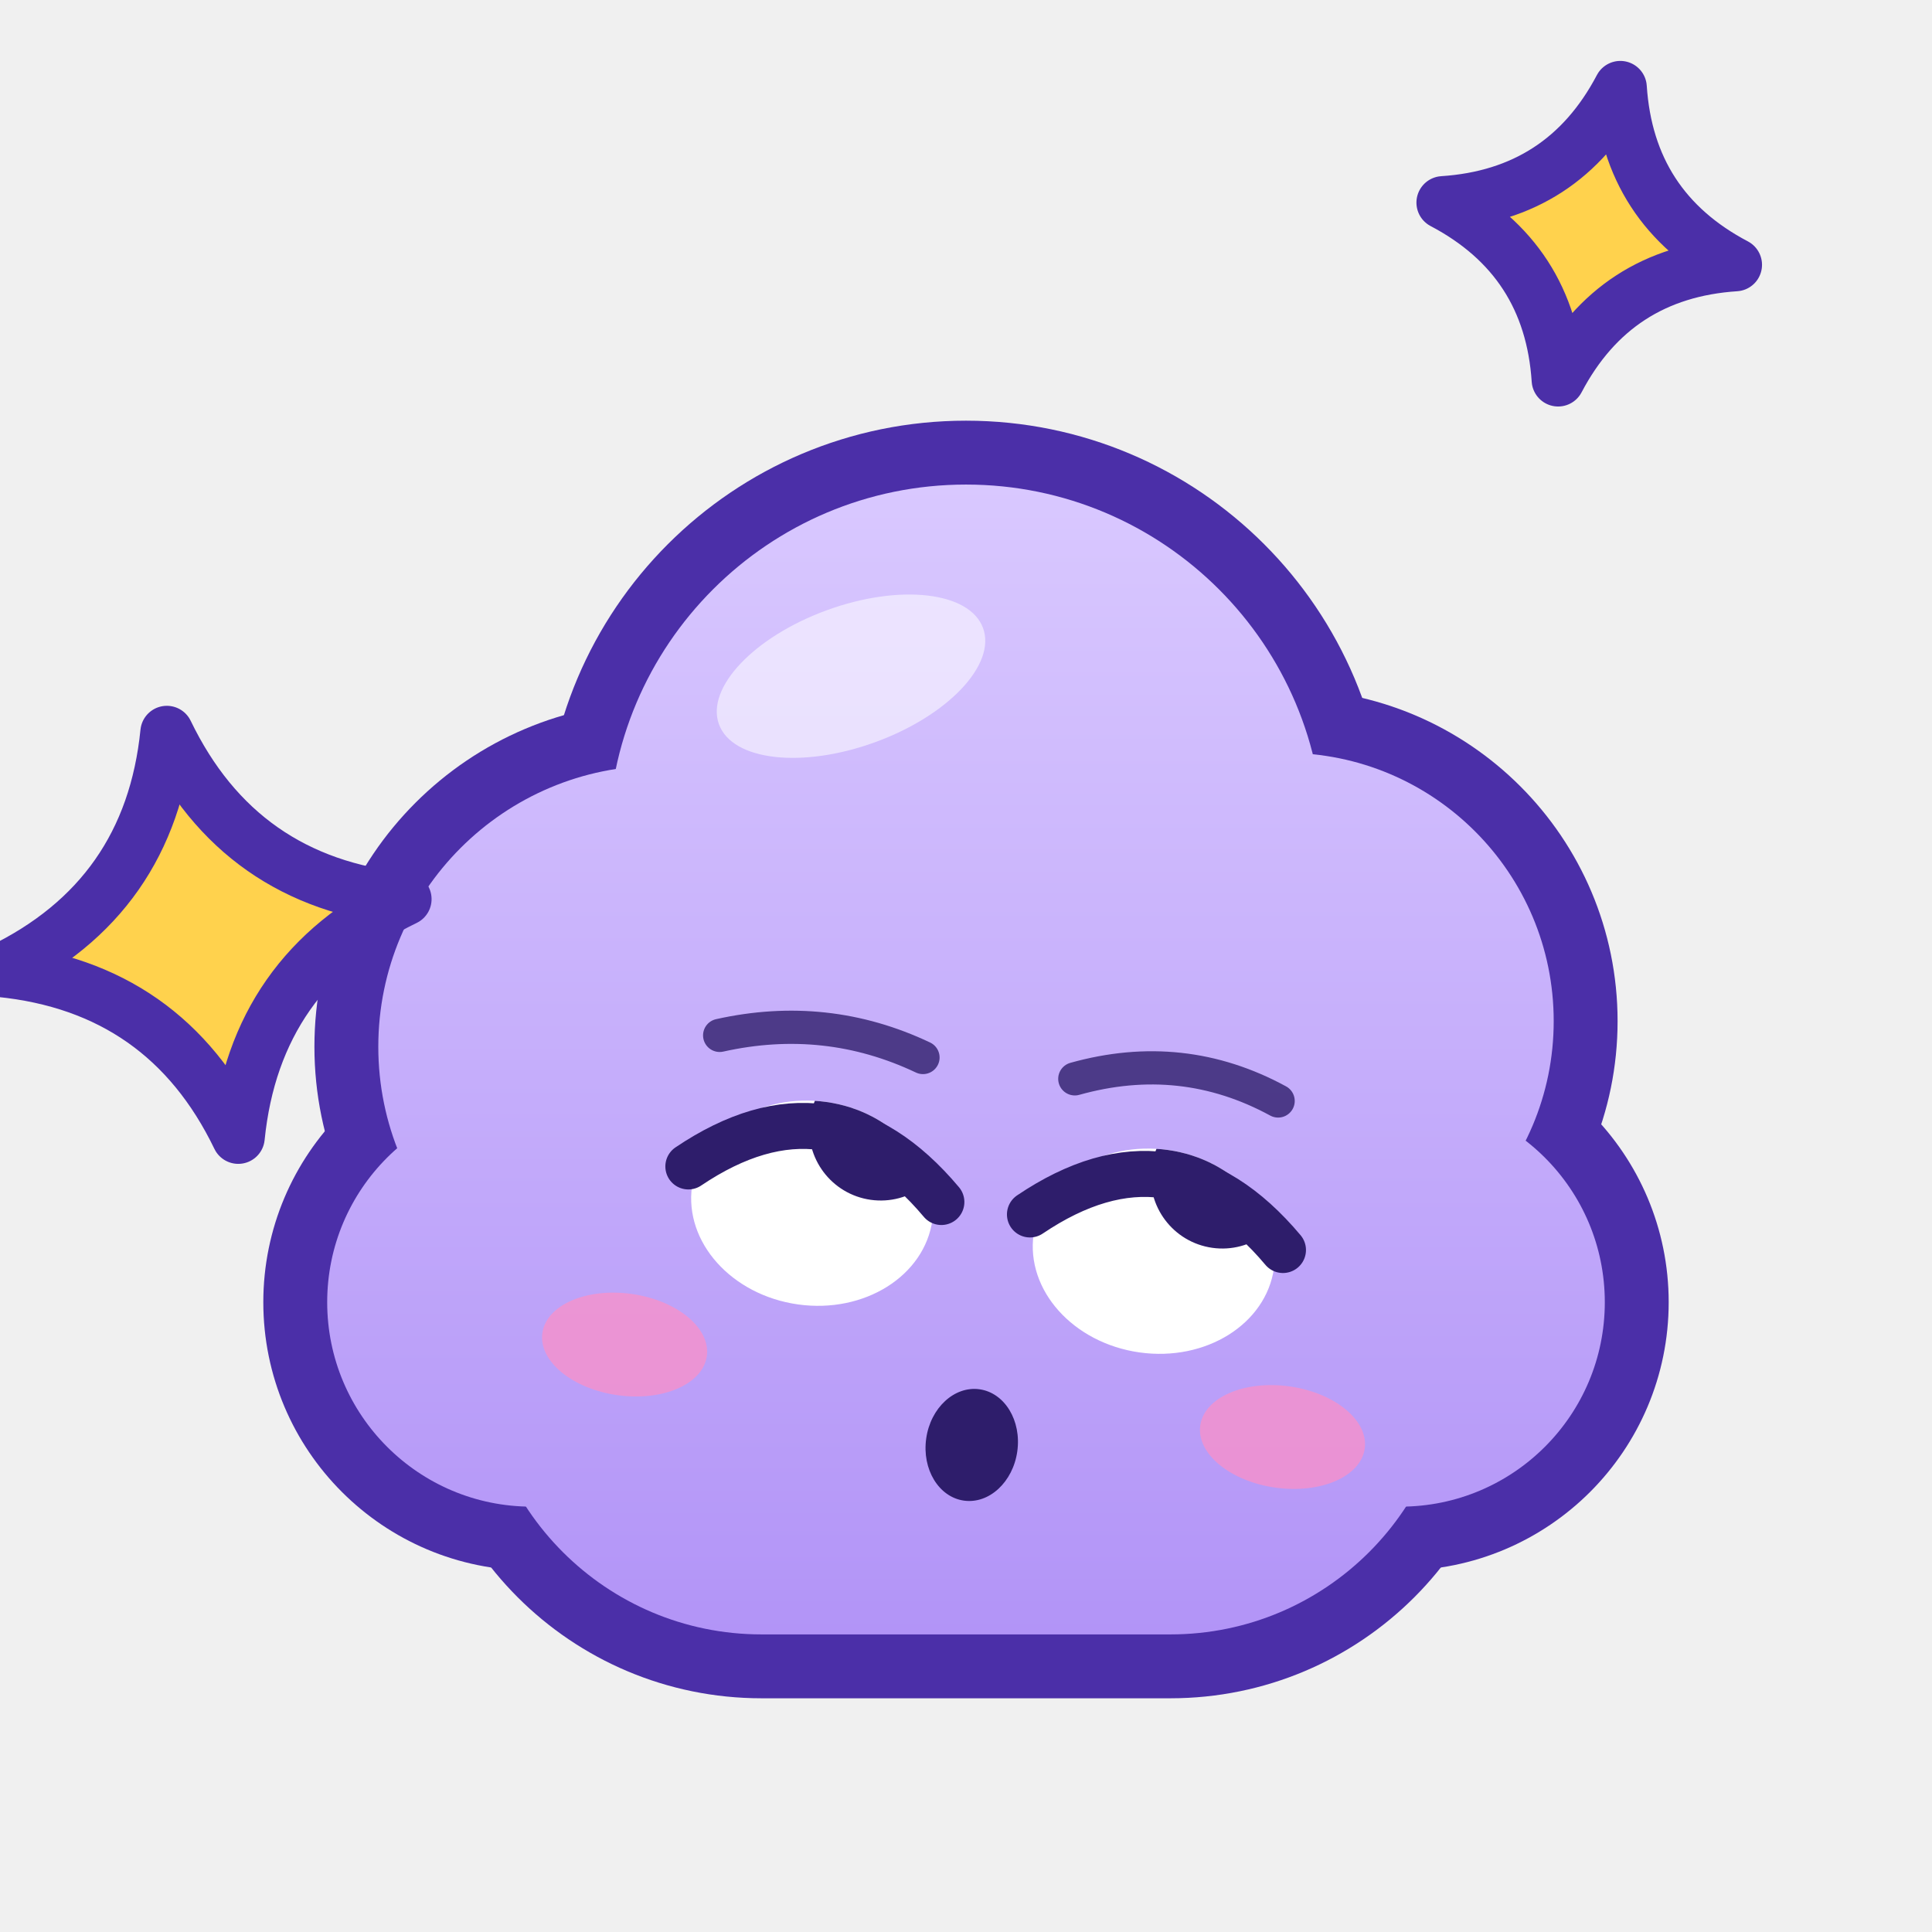
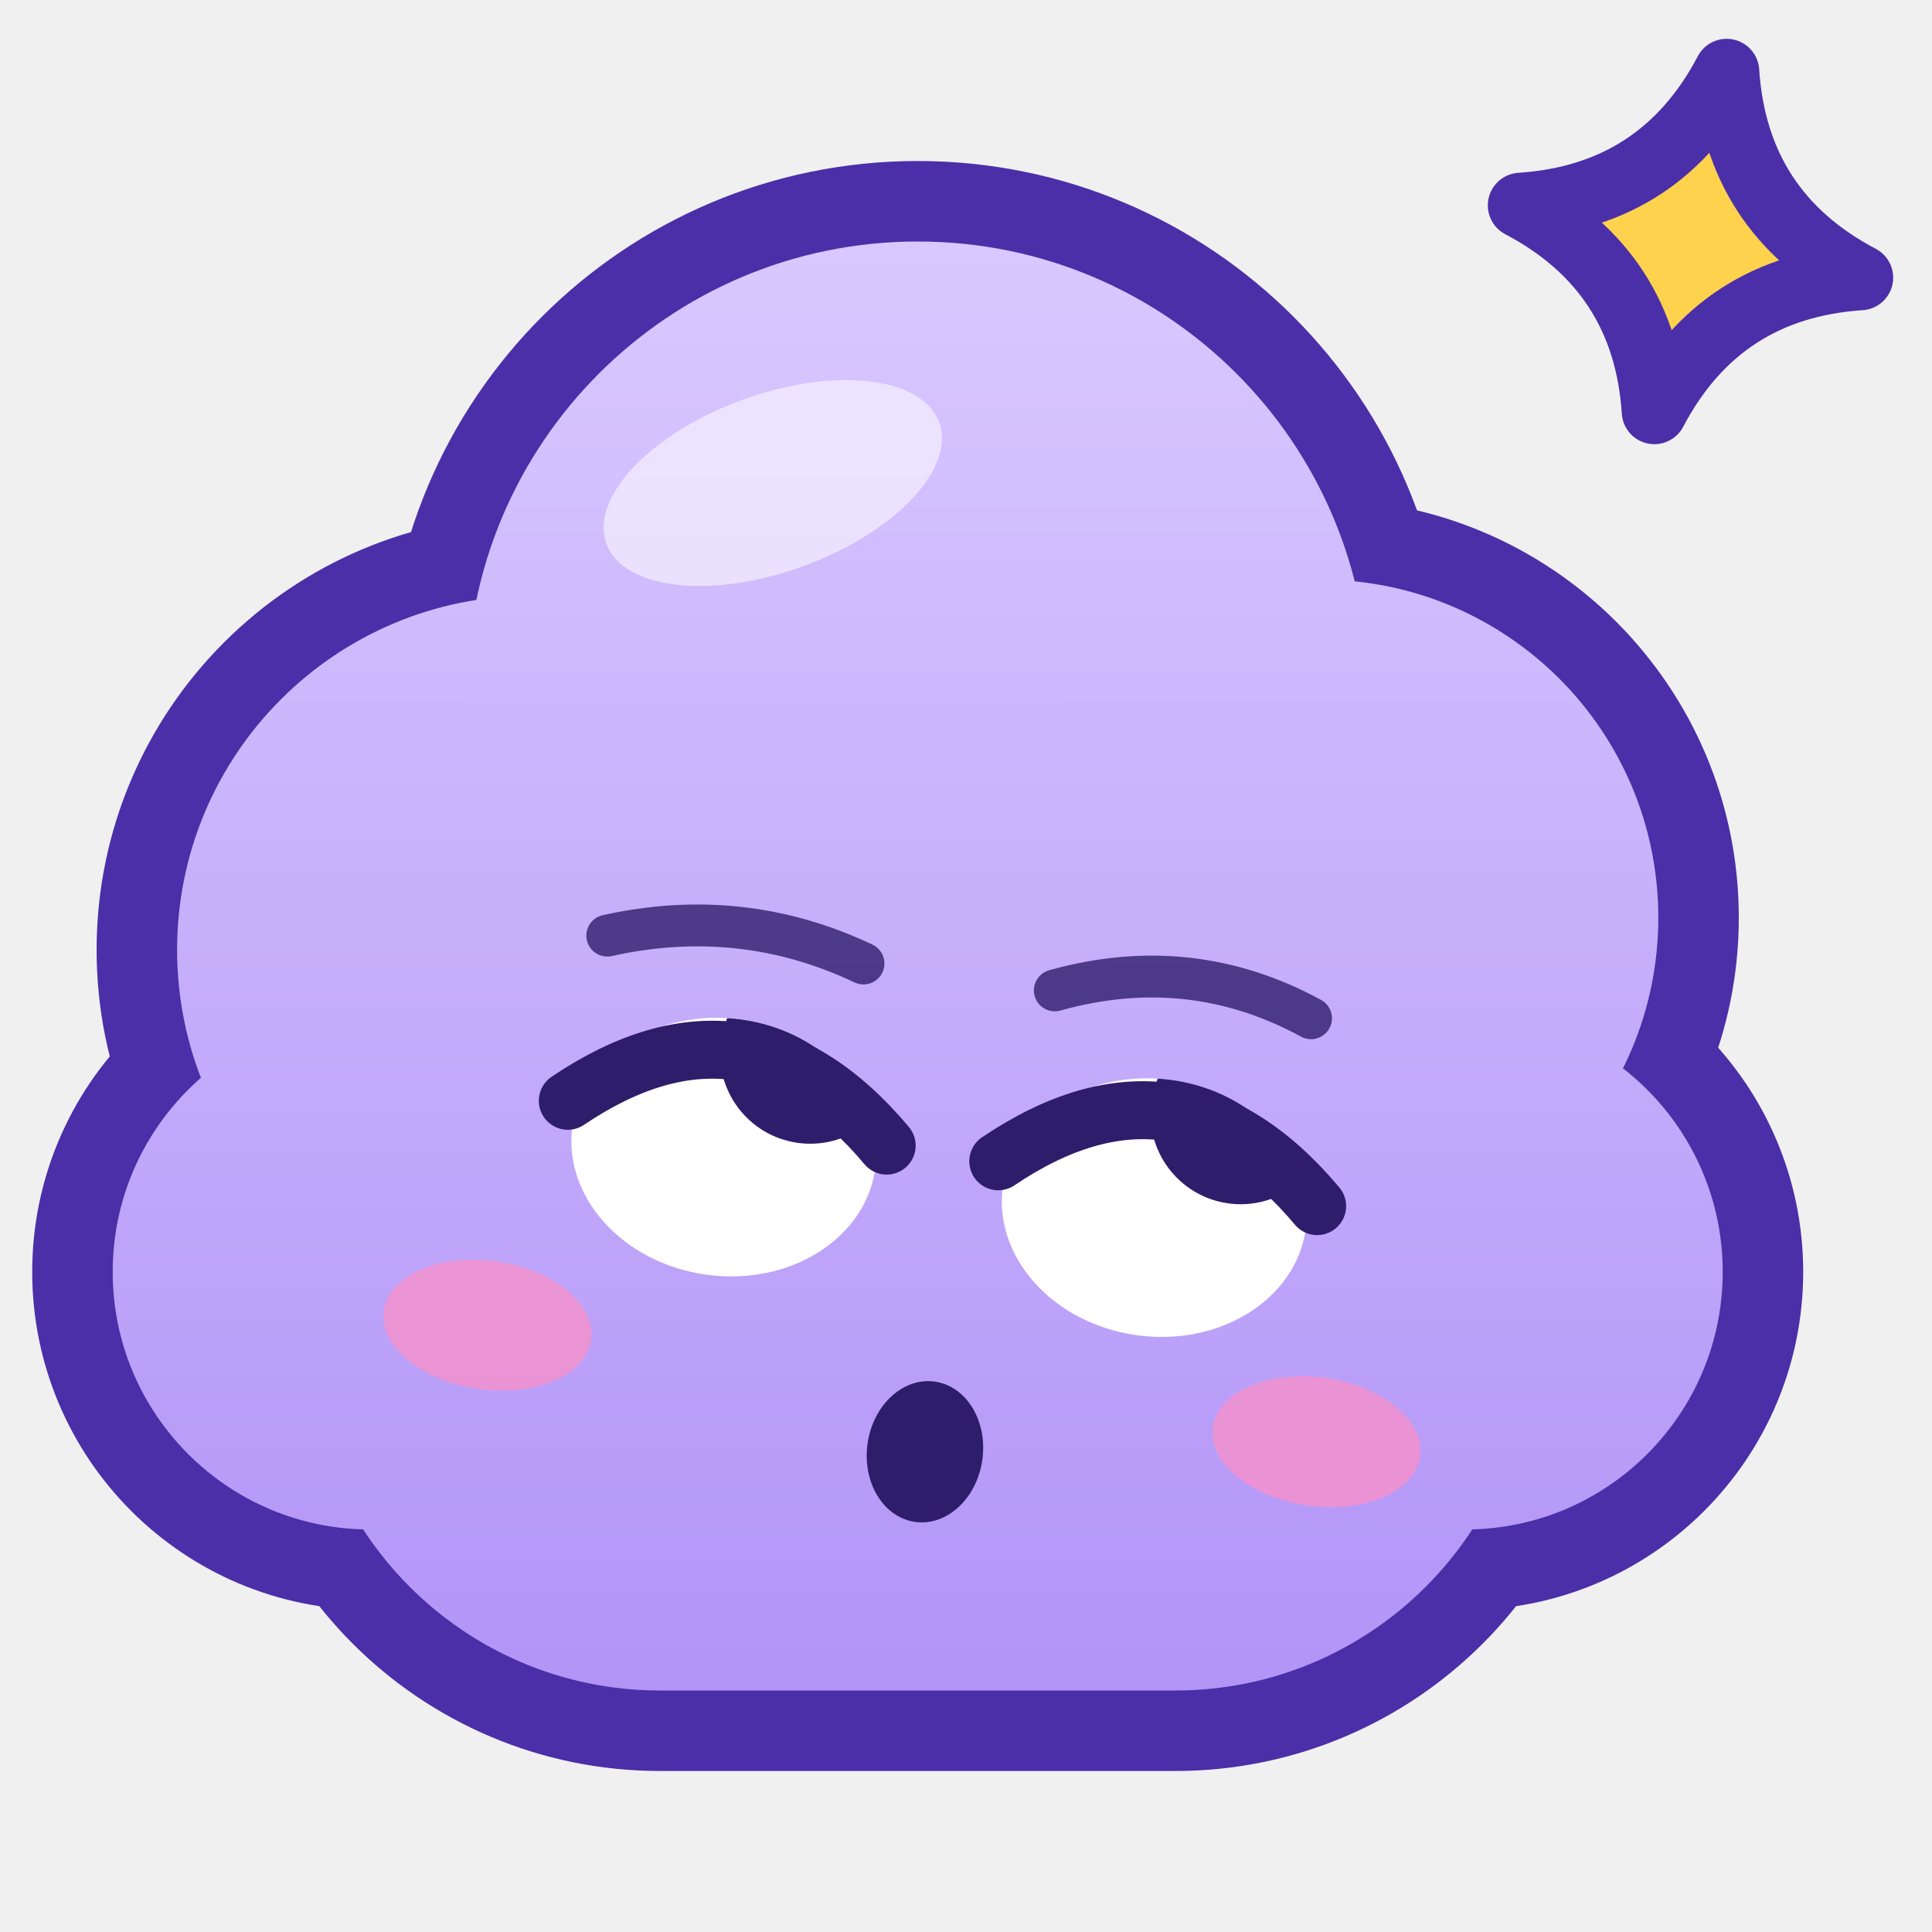
- <svg xmlns="http://www.w3.org/2000/svg" viewBox="2 2 124 124">
+ <svg xmlns="http://www.w3.org/2000/svg" viewBox="7 3 120 120">
  <defs>
    <linearGradient id="g" gradientUnits="userSpaceOnUse" x1="0" y1="18" x2="0" y2="108">
      <stop offset="0" stop-color="#d9c8ff" />
      <stop offset="1" stop-color="#b294f7" />
    </linearGradient>
  </defs>
-   <g transform="translate(64 70) scale(0.82) translate(-64 -63)">
-     <g fill="#4b2fa8" stroke="#4b2fa8" stroke-width="10" stroke-linejoin="round">
-       <circle cx="40" cy="62" r="22" />
-       <circle cx="64" cy="46" r="28" />
-       <circle cx="89" cy="60" r="21" />
-       <circle cx="98" cy="82" r="16" />
-       <circle cx="30" cy="82" r="16" />
-       <rect x="26" y="62" width="76" height="46" rx="22" />
-     </g>
-     <g fill="url(#g)">
-       <circle cx="40" cy="62" r="22" />
-       <circle cx="64" cy="46" r="28" />
-       <circle cx="89" cy="60" r="21" />
-       <circle cx="98" cy="82" r="16" />
-       <circle cx="30" cy="82" r="16" />
-       <rect x="26" y="62" width="76" height="46" rx="22" />
-     </g>
-     <ellipse cx="55" cy="33" rx="11" ry="5.5" fill="#fff" opacity="0.55" transform="rotate(-20 55 33)" />
-     <g transform="rotate(8 64 82)">
-       <clipPath id="el">
-         <ellipse cx="51" cy="76" rx="9.5" ry="8" />
-       </clipPath>
-       <clipPath id="er">
-         <ellipse cx="78" cy="76" rx="9.5" ry="8" />
-       </clipPath>
-       <ellipse cx="51" cy="76" rx="9.5" ry="8" fill="#fff" />
-       <ellipse cx="78" cy="76" rx="9.5" ry="8" fill="#fff" />
-       <circle cx="55.5" cy="69.5" r="5.6" fill="#2e1d6b" clip-path="url(#el)" />
-       <circle cx="82.5" cy="69.5" r="5.6" fill="#2e1d6b" clip-path="url(#er)" />
-       <circle cx="57.0" cy="67.5" r="1.6" fill="#fff" clip-path="url(#el)" />
-       <circle cx="84.0" cy="67.5" r="1.6" fill="#fff" clip-path="url(#er)" />
-       <path d="M41 74.5 Q51 65.5 61 74.5 M68 74.5 Q78 65.5 88 74.5" fill="none" stroke="#2e1d6b" stroke-width="3.6" stroke-linecap="round" />
-       <path d="M42 64 Q50 61 58 63.5 M70 63.5 Q78 60 86 63" fill="none" stroke="#2e1d6b" stroke-width="2.6" stroke-linecap="round" opacity="0.8" />
-       <ellipse cx="66" cy="93" rx="3.6" ry="4.4" fill="#2e1d6b" />
-       <ellipse cx="38" cy="89" rx="6.5" ry="4" fill="#ff8fc4" opacity="0.7" />
-       <ellipse cx="90" cy="89" rx="6.5" ry="4" fill="#ff8fc4" opacity="0.7" />
-     </g>
+   <g fill="#4b2fa8" stroke="#4b2fa8" stroke-width="10" stroke-linejoin="round">
+     <circle cx="40" cy="62" r="22" />
+     <circle cx="64" cy="46" r="28" />
+     <circle cx="89" cy="60" r="21" />
+     <circle cx="98" cy="82" r="16" />
+     <circle cx="30" cy="82" r="16" />
+     <rect x="26" y="62" width="76" height="46" rx="22" />
  </g>
-   <path transform="rotate(-10 15 62)" d="M15 48.8 Q17.904 59.096 28.2 62 Q17.904 64.904 15 75.2 Q12.096 64.904 1.8 62 Q12.096 59.096 15 48.8 Z" fill="#ffd24d" stroke="#4b2fa8" stroke-width="3.4" stroke-linejoin="round" />
-   <path transform="rotate(12 104 17)" d="M104 7.4 Q106.112 14.888 113.6 17 Q106.112 19.112 104 26.6 Q101.888 19.112 94.4 17 Q101.888 14.888 104 7.4 Z" fill="#ffd24d" stroke="#4b2fa8" stroke-width="3.4" stroke-linejoin="round" />
+   <g fill="url(#g)">
+     <circle cx="40" cy="62" r="22" />
+     <circle cx="64" cy="46" r="28" />
+     <circle cx="89" cy="60" r="21" />
+     <circle cx="98" cy="82" r="16" />
+     <circle cx="30" cy="82" r="16" />
+     <rect x="26" y="62" width="76" height="46" rx="22" />
+   </g>
+   <ellipse cx="55" cy="33" rx="11" ry="5.5" fill="#fff" opacity="0.55" transform="rotate(-20 55 33)" />
+   <g transform="rotate(8 64 82)">
+     <clipPath id="el">
+       <ellipse cx="51" cy="76" rx="9.5" ry="8" />
+     </clipPath>
+     <clipPath id="er">
+       <ellipse cx="78" cy="76" rx="9.5" ry="8" />
+     </clipPath>
+     <ellipse cx="51" cy="76" rx="9.5" ry="8" fill="#fff" />
+     <ellipse cx="78" cy="76" rx="9.5" ry="8" fill="#fff" />
+     <circle cx="55.5" cy="69.5" r="5.6" fill="#2e1d6b" clip-path="url(#el)" />
+     <circle cx="82.5" cy="69.5" r="5.6" fill="#2e1d6b" clip-path="url(#er)" />
+     <circle cx="57.0" cy="67.5" r="1.6" fill="#fff" clip-path="url(#el)" />
+     <circle cx="84.0" cy="67.5" r="1.6" fill="#fff" clip-path="url(#er)" />
+     <path d="M41 74.5 Q51 65.5 61 74.5 M68 74.5 Q78 65.5 88 74.5" fill="none" stroke="#2e1d6b" stroke-width="3.6" stroke-linecap="round" />
+     <path d="M42 64 Q50 61 58 63.5 M70 63.5 Q78 60 86 63" fill="none" stroke="#2e1d6b" stroke-width="2.6" stroke-linecap="round" opacity="0.8" />
+     <ellipse cx="66" cy="93" rx="3.6" ry="4.4" fill="#2e1d6b" />
+     <ellipse cx="38" cy="89" rx="6.5" ry="4" fill="#ff8fc4" opacity="0.7" />
+     <ellipse cx="90" cy="89" rx="6.5" ry="4" fill="#ff8fc4" opacity="0.7" />
+   </g>
+   <g transform="translate(112 18) scale(1.35) translate(-104 -17)">
+     <path transform="rotate(12 104 17)" d="M104 9 Q105.76 15.24 112 17 Q105.76 18.76 104 25 Q102.24 18.76 96 17 Q102.24 15.24 104 9 Z" fill="#ffd24d" stroke="#4b2fa8" stroke-width="3.0" stroke-linejoin="round" />
+   </g>
</svg>
